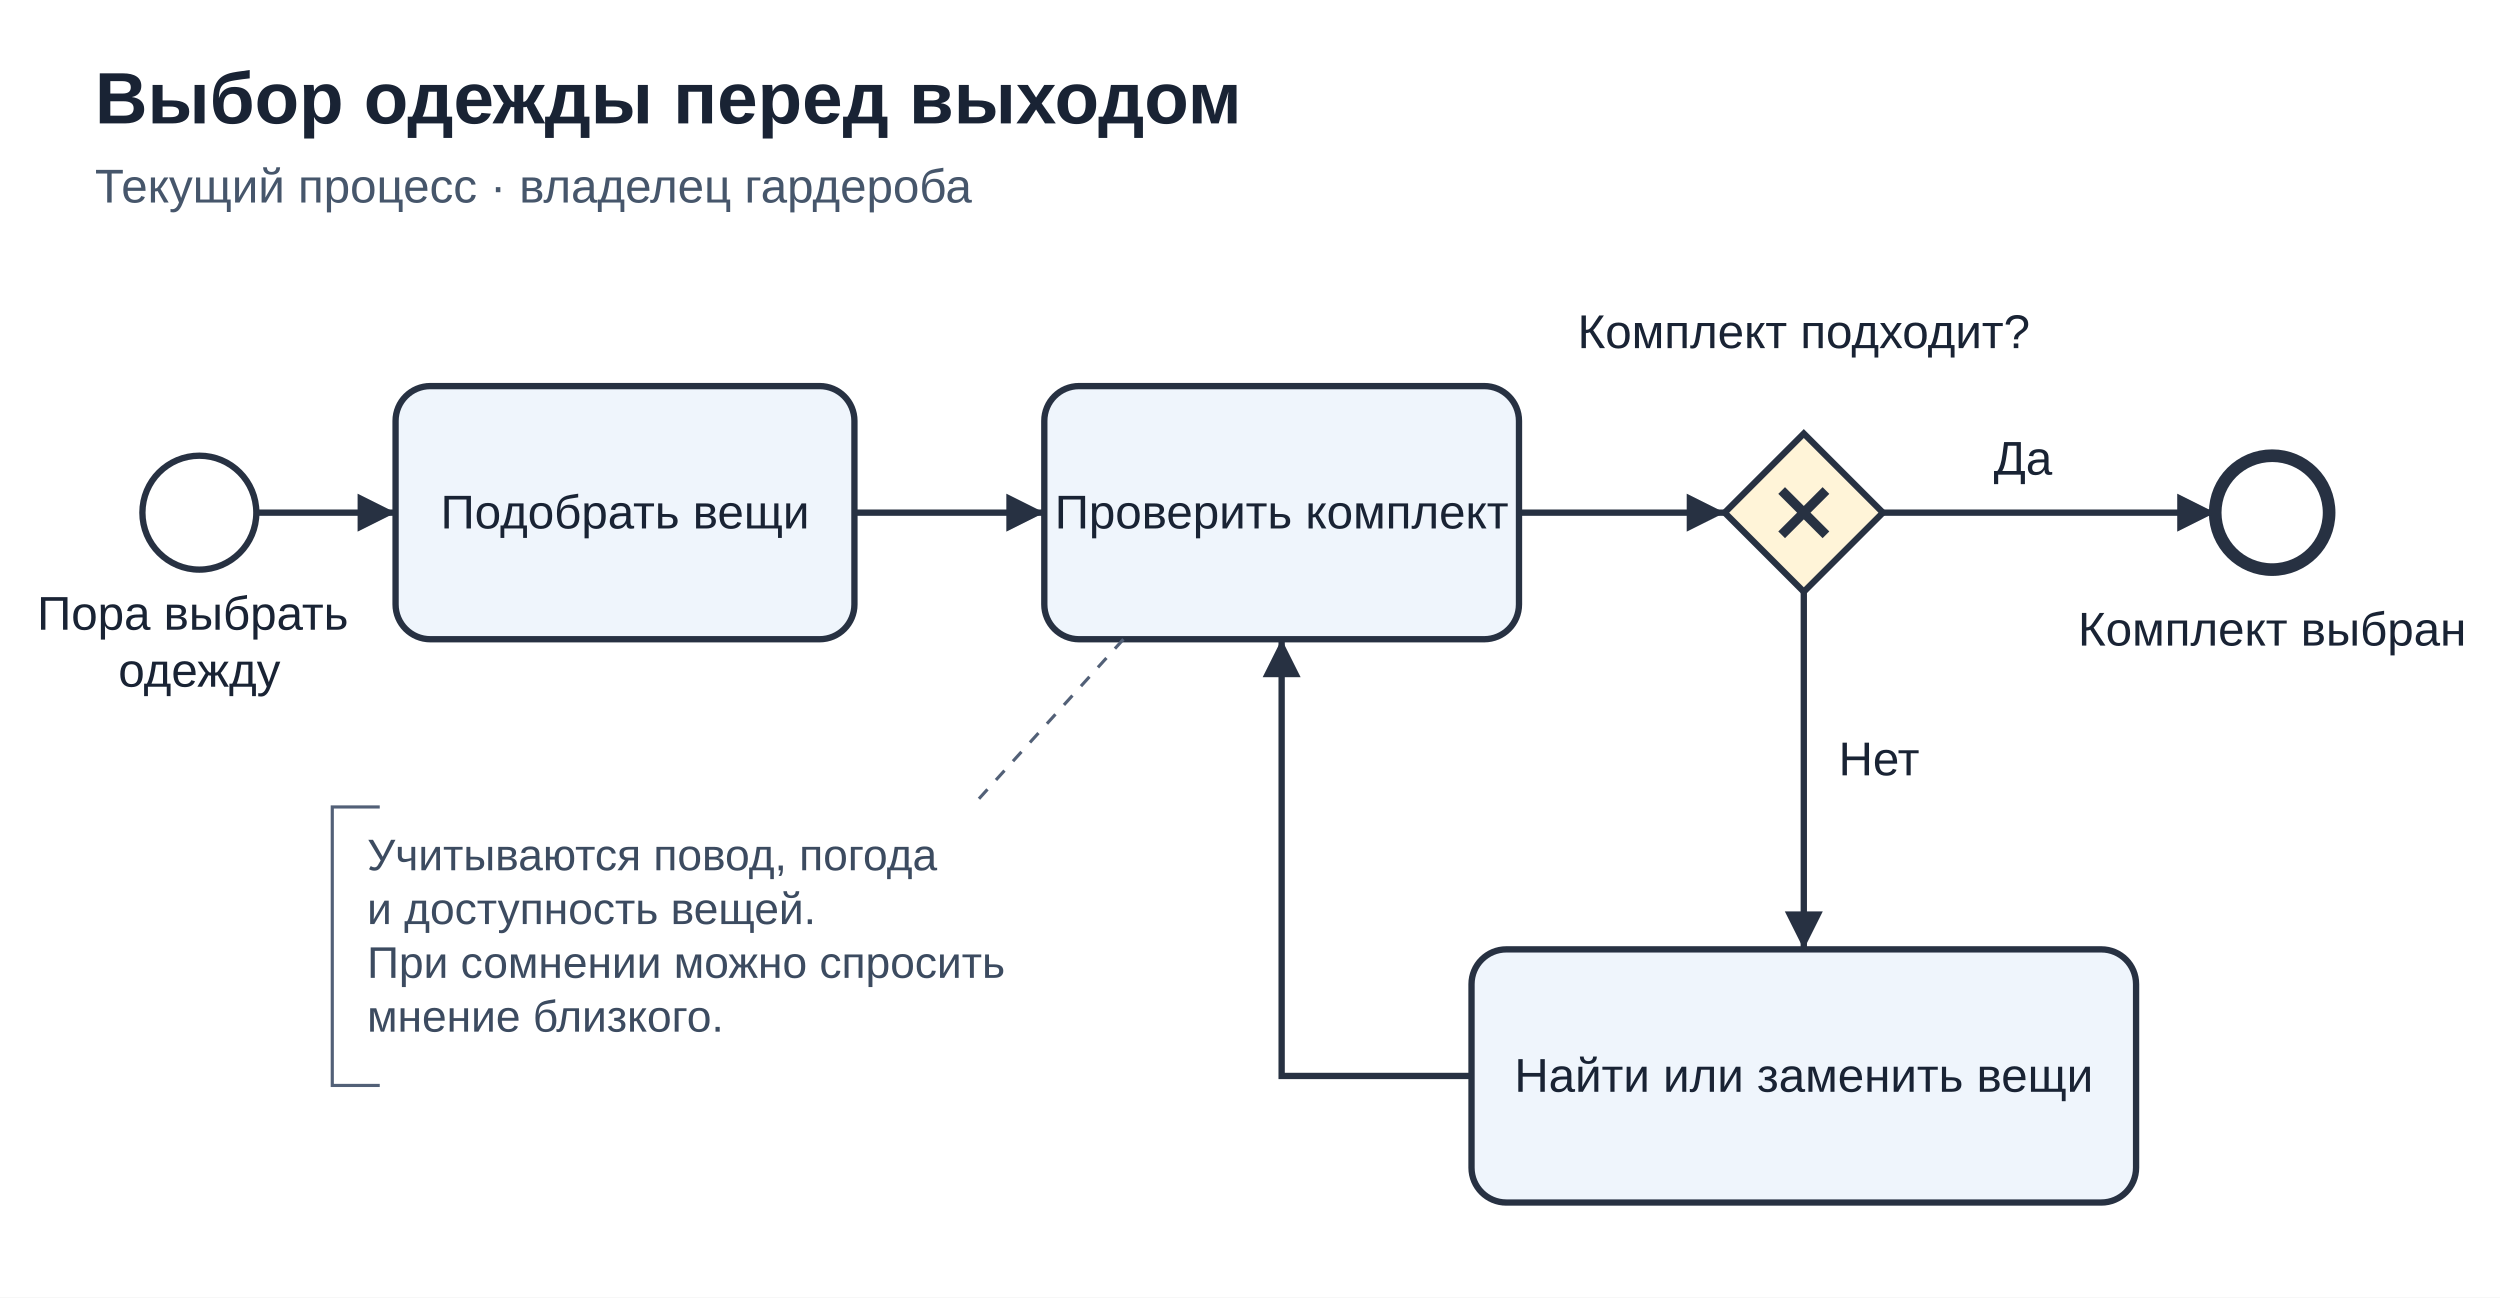
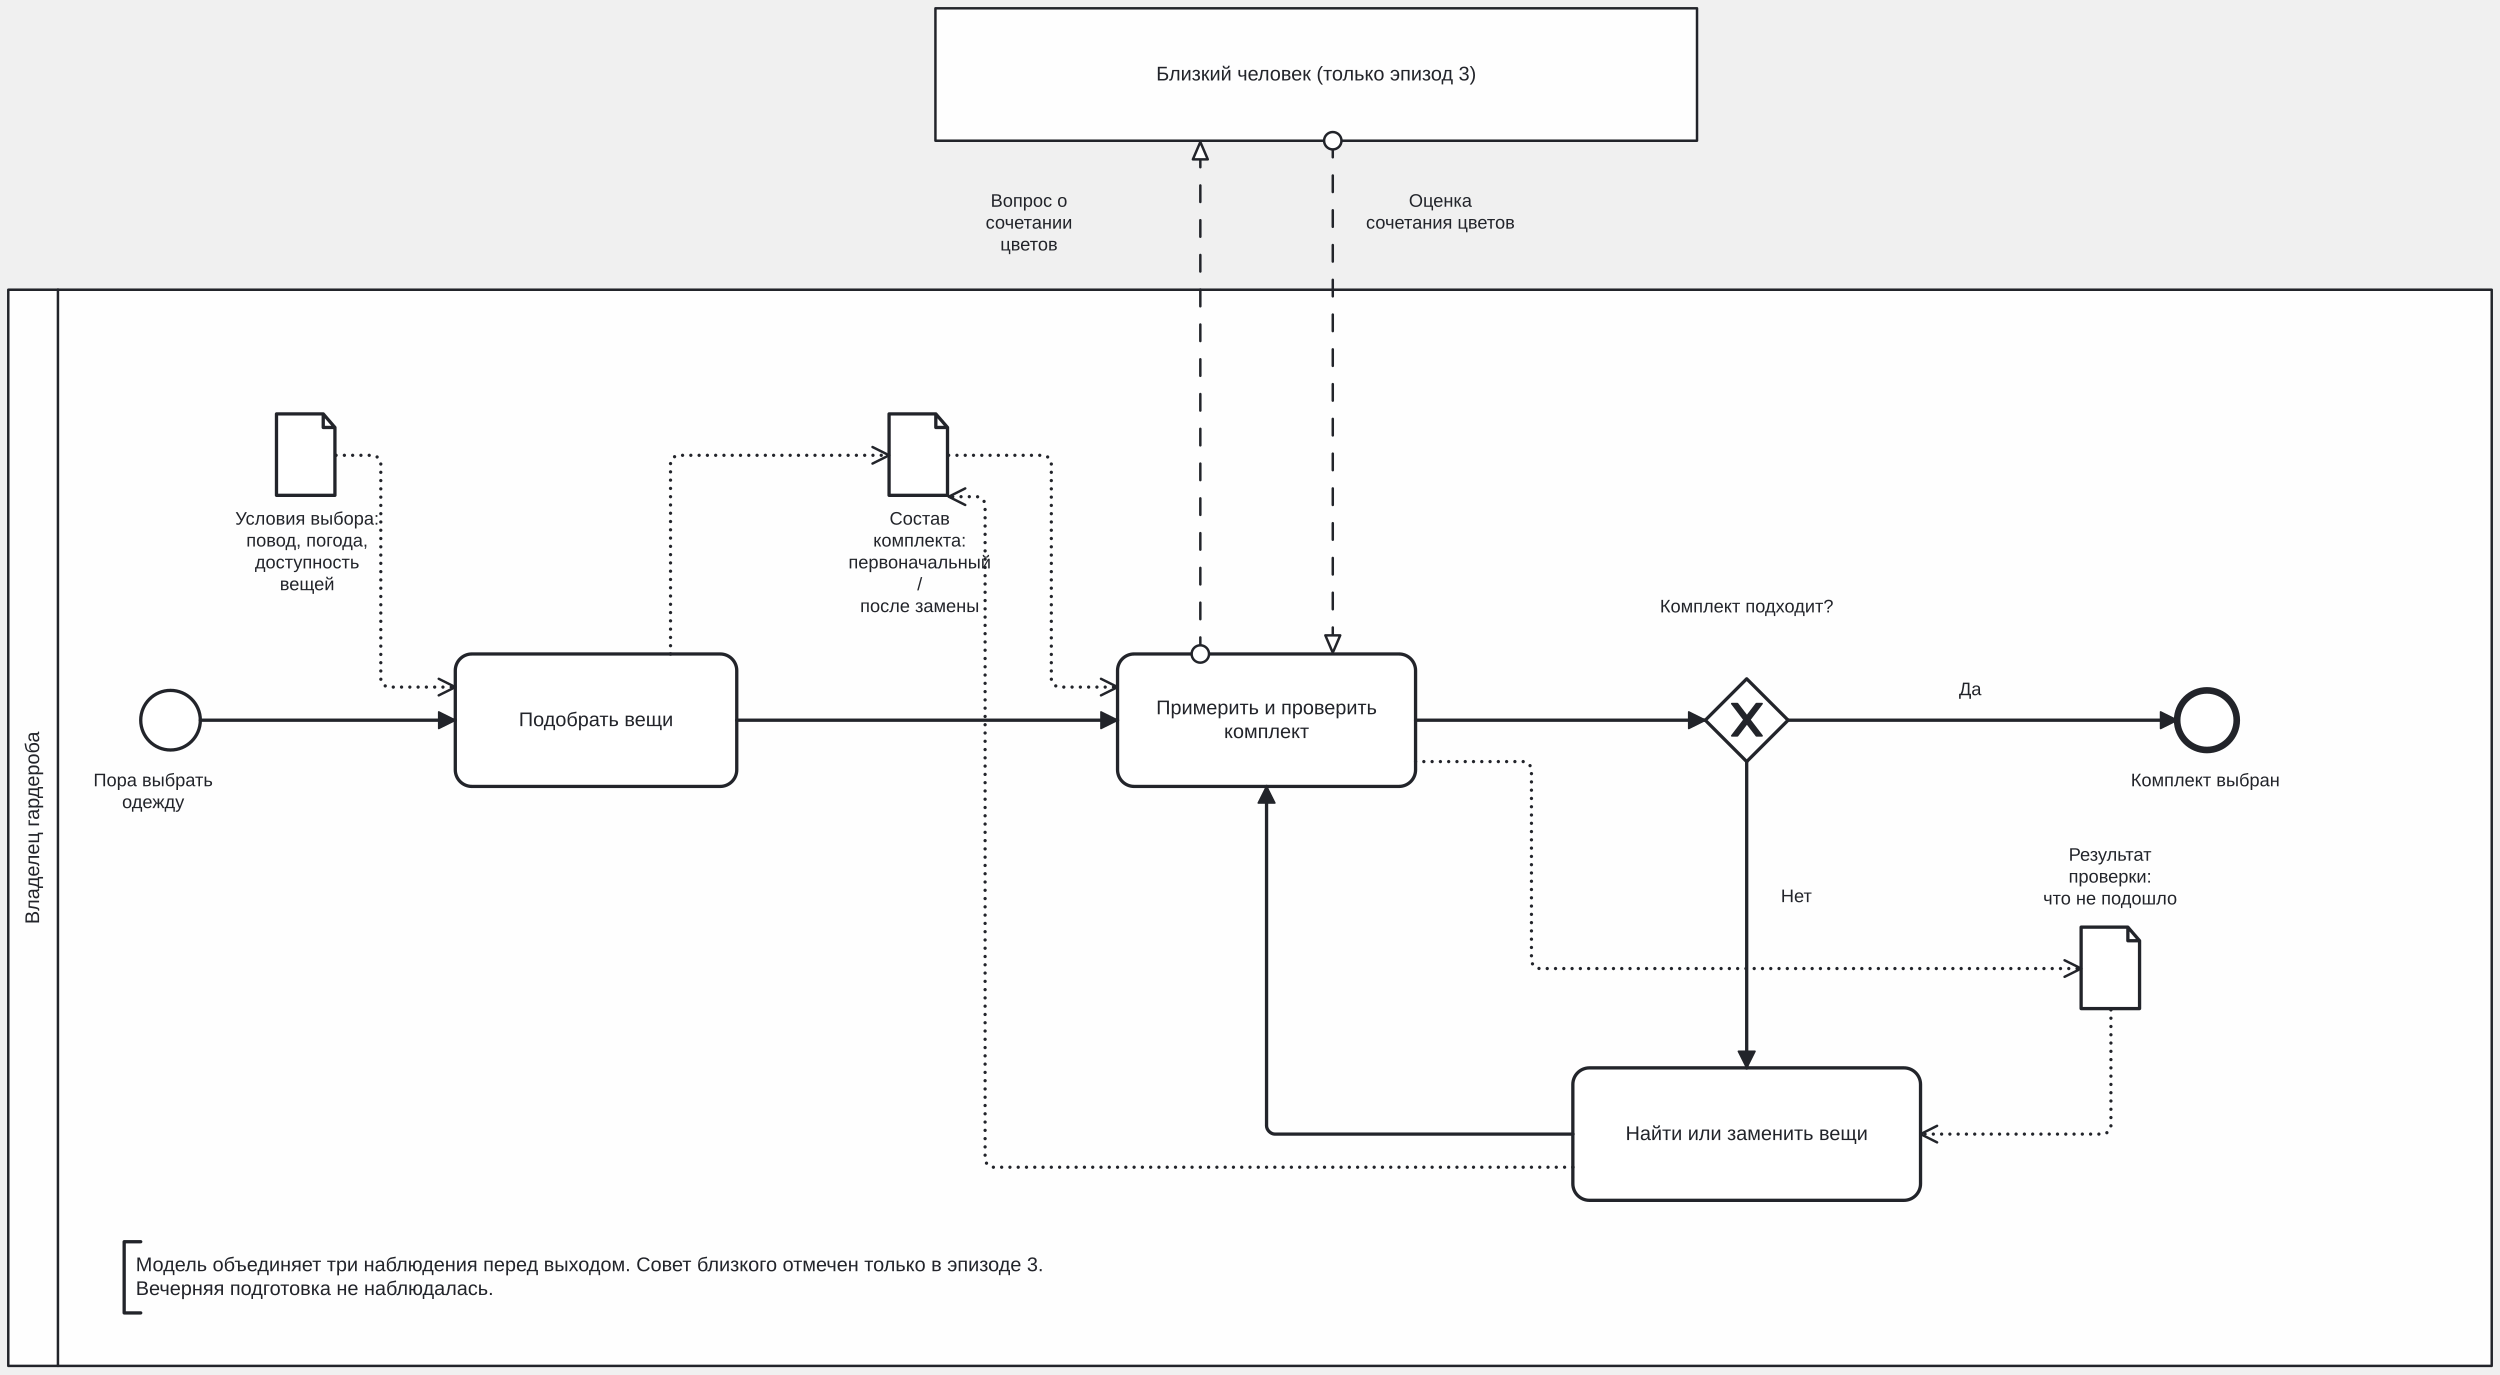
- <svg xmlns="http://www.w3.org/2000/svg" viewBox="0 0 790 410" width="790" height="410" role="img" aria-label="BPMN. Выбор одежды перед выходом">
-   <defs>
-     <marker id="arrow" viewBox="0 0 10 10" refX="10" refY="5" markerWidth="6" markerHeight="6" orient="auto">
-       <path d="M 0 0 L 10 5 L 0 10 z" fill="#273142" />
-     </marker>
-   </defs>
-   <rect width="790" height="410" fill="#fff" />
-   <g font-family="Arial, sans-serif" fill="#192334" font-size="15">
-     <text x="30" y="39" font-size="23" font-weight="700">Выбор одежды перед выходом</text>
-     <text x="30" y="64" fill="#46566b">Текущий процесс · владелец гардероба</text>
-     <polyline points="81,162 125,162" fill="none" stroke="#273142" stroke-width="2" marker-end="url(#arrow)" />
-     <polyline points="270,162 330,162" fill="none" stroke="#273142" stroke-width="2" marker-end="url(#arrow)" />
-     <polyline points="480,162 545,162" fill="none" stroke="#273142" stroke-width="2" marker-end="url(#arrow)" />
-     <polyline points="595,162 700,162" fill="none" stroke="#273142" stroke-width="2" marker-end="url(#arrow)" />
-     <text x="630" y="150">Да</text>
-     <polyline points="570,187 570,300" fill="none" stroke="#273142" stroke-width="2" marker-end="url(#arrow)" />
-     <text x="581" y="245">Нет</text>
-     <polyline points="465,340 405,340 405,202" fill="none" stroke="#273142" stroke-width="2" marker-end="url(#arrow)" />
-     <circle cx="63" cy="162" r="18" fill="white" stroke="#273142" stroke-width="2" />
-     <text x="63" y="199" text-anchor="middle">
-       <tspan x="63">Пора выбрать</tspan>
-       <tspan x="63" dy="18">одежду</tspan>
-     </text>
-     <rect x="125" y="122" width="145" height="80" rx="11" fill="#eff5fc" stroke="#273142" stroke-width="2" />
-     <text x="197.5" y="167" text-anchor="middle">Подобрать вещи</text>
-     <rect x="330" y="122" width="150" height="80" rx="11" fill="#eff5fc" stroke="#273142" stroke-width="2" />
-     <text x="405" y="167" text-anchor="middle">Проверить комплект</text>
-     <path d="M 570 137 L 595 162 L 570 187 L 545 162 Z" fill="#fff4d8" stroke="#273142" stroke-width="2" />
-     <path d="m 563 155 l 14 14 m -14 0 l 14 -14" stroke="#273142" stroke-width="3" />
-     <text x="570" y="110" text-anchor="middle">Комплект подходит?</text>
-     <circle cx="718" cy="162" r="18" fill="white" stroke="#273142" stroke-width="4" />
-     <text x="718" y="204" text-anchor="middle">Комплект выбран</text>
-     <rect x="465" y="300" width="210" height="80" rx="11" fill="#eff5fc" stroke="#273142" stroke-width="2" />
-     <text x="570" y="345" text-anchor="middle">Найти или заменить вещи</text>
-     <path d="M 355 202 L 307 255" fill="none" stroke="#526077" stroke-dasharray="4 4" />
-     <path d="M 120 255 H 105 V 343 H 120" fill="none" stroke="#526077" />
-     <text x="116" y="275" fill="#3c4b60" font-size="14">
-       <tspan x="116">Учитываются повод, погода</tspan>
-       <tspan x="116" dy="17">и доступность вещей.</tspan>
-       <tspan x="116" dy="17">При сомнении можно спросить</tspan>
-       <tspan x="116" dy="17">мнение близкого.</tspan>
-     </text>
+ <svg xmlns="http://www.w3.org/2000/svg" width="1510" height="830" viewBox="55 25 1510 830" version="1.1">
+   <g class="djs-group">
+     <g class="djs-element djs-shape" data-element-id="Participant_153hctt" transform="matrix(1 0 0 1 60 200)" style="display: block;">
+       <g class="djs-visual">
+         <rect x="0" y="0" width="1500" height="650" rx="0" ry="0" style="stroke-linecap: round; stroke-linejoin: round; stroke: rgb(34, 36, 42); stroke-width: 1.5px; fill: white; fill-opacity: 0.95;" />
+         <path style="fill: none; stroke-linecap: round; stroke-linejoin: round; stroke: rgb(34, 36, 42); stroke-width: 1.5px;" d="M30,0L30,650" />
+         <text lineHeight="1.2" class="djs-label" transform="matrix(-1.83697e-16 -1 1 -1.83697e-16 0 650)" style="font-family: Arial, sans-serif; font-size: 12px; font-weight: normal; fill: rgb(34, 36, 42);">
+           <tspan x="266.84" y="18.6">Владелец гардероба</tspan>
+         </text>
+       </g>
+       <rect class="djs-hit djs-hit-no-move" x="0" y="0" width="1500" height="650" style="fill: none; stroke-opacity: 0; stroke: white; stroke-width: 15px;" />
+       <rect class="djs-hit djs-hit-click-stroke" x="0" y="0" width="1500" height="650" style="fill: none; stroke-opacity: 0; stroke: white; stroke-width: 15px;" />
+       <rect class="djs-hit djs-hit-all" x="0" y="0" width="30" height="650" style="fill: none; stroke-opacity: 0; stroke: white; stroke-width: 15px;" />
+     </g>
+     <g class="djs-children">
+       <g class="djs-group">
+         <g class="djs-element djs-shape" data-element-id="start" transform="matrix(1 0 0 1 140 442)" style="display: block;">
+           <g class="djs-visual">
+             <circle cx="18" cy="18" r="18" style="stroke-linecap: round; stroke-linejoin: round; stroke: rgb(34, 36, 42); stroke-width: 2px; fill: white; fill-opacity: 0.95;" />
+           </g>
+           <rect class="djs-hit djs-hit-all" x="0" y="0" width="36" height="36" style="fill: none; stroke-opacity: 0; stroke: white; stroke-width: 15px;" />
+         </g>
+       </g>
+       <g class="djs-group">
+         <g class="djs-element djs-shape" data-element-id="start_label" transform="matrix(1 0 0 1 95 490)" style="display: block;">
+           <g class="djs-visual">
+             <text lineHeight="1.2" class="djs-label" style="font-family: Arial, sans-serif; font-size: 11px; font-weight: normal; fill: rgb(34, 36, 42);">
+               <tspan x="16.436" y="9.9">Пора выбрать </tspan>
+               <tspan x="33.717" y="23.1">одежду</tspan>
+             </text>
+           </g>
+           <rect class="djs-hit djs-hit-all" x="0" y="0" width="105" height="27" style="fill: none; stroke-opacity: 0; stroke: white; stroke-width: 15px;" />
+         </g>
+       </g>
+       <g class="djs-group">
+         <g class="djs-element djs-shape" data-element-id="prepare" transform="matrix(1 0 0 1 330 420)" style="display: block;">
+           <g class="djs-visual">
+             <rect x="0" y="0" width="170" height="80" rx="10" ry="10" style="stroke-linecap: round; stroke-linejoin: round; stroke: rgb(34, 36, 42); stroke-width: 2px; fill: white; fill-opacity: 0.95;" />
+             <text lineHeight="1.2" class="djs-label" style="font-family: Arial, sans-serif; font-size: 12px; font-weight: normal; fill: rgb(34, 36, 42);">
+               <tspan x="38.38" y="43.6">Подобрать вещи</tspan>
+             </text>
+           </g>
+           <rect class="djs-hit djs-hit-all" x="0" y="0" width="170" height="80" style="fill: none; stroke-opacity: 0; stroke: white; stroke-width: 15px;" />
+         </g>
+       </g>
+       <g class="djs-group">
+         <g class="djs-element djs-shape" data-element-id="check" transform="matrix(1 0 0 1 730 420)" style="display: block;">
+           <g class="djs-visual">
+             <rect x="0" y="0" width="180" height="80" rx="10" ry="10" style="stroke-linecap: round; stroke-linejoin: round; stroke: rgb(34, 36, 42); stroke-width: 2px; fill: white; fill-opacity: 0.95;" />
+             <text lineHeight="1.2" class="djs-label" style="font-family: Arial, sans-serif; font-size: 12px; font-weight: normal; fill: rgb(34, 36, 42);">
+               <tspan x="23.347" y="36.4">Примерить и проверить </tspan>
+               <tspan x="64.318" y="50.8">комплект</tspan>
+             </text>
+           </g>
+           <rect class="djs-hit djs-hit-all" x="0" y="0" width="180" height="80" style="fill: none; stroke-opacity: 0; stroke: white; stroke-width: 15px;" />
+         </g>
+       </g>
+       <g class="djs-group">
+         <g class="djs-element djs-shape" data-element-id="decision" transform="matrix(1 0 0 1 1085 435)" style="display: block;">
+           <g class="djs-visual">
+             <polygon points="25,0 50,25 25,50 0,25" style="stroke-linecap: round; stroke-linejoin: round; stroke: rgb(34, 36, 42); stroke-width: 2px; fill: white; fill-opacity: 0.95;" />
+             <path d="m 16,15 7.429,9.714 -7.429,9.714 3.429,0 5.714,-7.464 5.714,7.464 3.429,0 -7.429,-9.714 7.429,-9.714 -3.429,0 -5.714,7.464 -5.714,-7.464 -3.429,0 z" style="fill: rgb(34, 36, 42); stroke-linecap: round; stroke-linejoin: round; stroke: rgb(34, 36, 42); stroke-width: 1px;" />
+           </g>
+           <rect class="djs-hit djs-hit-all" x="0" y="0" width="50" height="50" style="fill: none; stroke-opacity: 0; stroke: white; stroke-width: 15px;" />
+         </g>
+       </g>
+       <g class="djs-group">
+         <g class="djs-element djs-shape" data-element-id="decision_label" transform="matrix(1 0 0 1 1040 385)" style="display: block;">
+           <g class="djs-visual">
+             <text lineHeight="1.2" class="djs-label" style="font-family: Arial, sans-serif; font-size: 11px; font-weight: normal; fill: rgb(34, 36, 42);">
+               <tspan x="17.583" y="9.9">Комплект подходит?</tspan>
+             </text>
+           </g>
+           <rect class="djs-hit djs-hit-all" x="0" y="0" width="140" height="14" style="fill: none; stroke-opacity: 0; stroke: white; stroke-width: 15px;" />
+         </g>
+       </g>
+       <g class="djs-group">
+         <g class="djs-element djs-shape" data-element-id="end" transform="matrix(1 0 0 1 1370 442)" style="display: block;">
+           <g class="djs-visual">
+             <circle cx="18" cy="18" r="18" style="stroke-linecap: round; stroke-linejoin: round; stroke: rgb(34, 36, 42); stroke-width: 4px; fill: white; fill-opacity: 0.95;" />
+           </g>
+           <rect class="djs-hit djs-hit-all" x="0" y="0" width="36" height="36" style="fill: none; stroke-opacity: 0; stroke: white; stroke-width: 15px;" />
+         </g>
+       </g>
+       <g class="djs-group">
+         <g class="djs-element djs-shape" data-element-id="end_label" transform="matrix(1 0 0 1 1330 490)" style="display: block;">
+           <g class="djs-visual">
+             <text lineHeight="1.2" class="djs-label" style="font-family: Arial, sans-serif; font-size: 11px; font-weight: normal; fill: rgb(34, 36, 42);">
+               <tspan x="12.014" y="9.9">Комплект выбран</tspan>
+             </text>
+           </g>
+           <rect class="djs-hit djs-hit-all" x="0" y="0" width="114" height="14" style="fill: none; stroke-opacity: 0; stroke: white; stroke-width: 15px;" />
+         </g>
+       </g>
+       <g class="djs-group">
+         <g class="djs-element djs-shape" data-element-id="replace" transform="matrix(1 0 0 1 1005 670)" style="display: block;">
+           <g class="djs-visual">
+             <rect x="0" y="0" width="210" height="80" rx="10" ry="10" style="stroke-linecap: round; stroke-linejoin: round; stroke: rgb(34, 36, 42); stroke-width: 2px; fill: white; fill-opacity: 0.95;" />
+             <text lineHeight="1.2" class="djs-label" style="font-family: Arial, sans-serif; font-size: 12px; font-weight: normal; fill: rgb(34, 36, 42);">
+               <tspan x="31.84" y="43.6">Найти или заменить вещи</tspan>
+             </text>
+           </g>
+           <rect class="djs-hit djs-hit-all" x="0" y="0" width="210" height="80" style="fill: none; stroke-opacity: 0; stroke: white; stroke-width: 15px;" />
+         </g>
+       </g>
+       <g class="djs-group">
+         <g class="djs-element djs-shape" data-element-id="Data_Conditions" transform="matrix(1 0 0 1 222 275)" style="display: block;">
+           <g class="djs-visual">
+             <path d="m 0,0 28.235,0 7.059,8.197 0,40.984 -35.294,0 0,-49.18 28.235,0 0,8.197 7.059,0" style="fill: white; stroke-linecap: round; stroke-linejoin: round; stroke: rgb(34, 36, 42); stroke-width: 2px; fill-opacity: 0.95;" />
+           </g>
+           <rect class="djs-hit djs-hit-all" x="0" y="0" width="36" height="50" style="fill: none; stroke-opacity: 0; stroke: white; stroke-width: 15px;" />
+         </g>
+       </g>
+       <g class="djs-group">
+         <g class="djs-element djs-shape" data-element-id="Data_Conditions_label" transform="matrix(1 0 0 1 197 332)" style="display: block;">
+           <g class="djs-visual">
+             <text lineHeight="1.2" class="djs-label" style="font-family: Arial, sans-serif; font-size: 11px; font-weight: normal; fill: rgb(34, 36, 42);">
+               <tspan x="0.064" y="9.9">Условия выбора:</tspan>
+               <tspan x="6.743" y="23.1">повод, погода,</tspan>
+               <tspan x="11.942" y="36.3">доступность </tspan>
+               <tspan x="26.987" y="49.5">вещей</tspan>
+             </text>
+           </g>
+           <rect class="djs-hit djs-hit-all" x="0" y="0" width="87" height="53" style="fill: none; stroke-opacity: 0; stroke: white; stroke-width: 15px;" />
+         </g>
+       </g>
+       <g class="djs-group">
+         <g class="djs-element djs-shape" data-element-id="Data_Outfit" transform="matrix(1 0 0 1 592 275)" style="display: block;">
+           <g class="djs-visual">
+             <path d="m 0,0 28.235,0 7.059,8.197 0,40.984 -35.294,0 0,-49.18 28.235,0 0,8.197 7.059,0" style="fill: white; stroke-linecap: round; stroke-linejoin: round; stroke: rgb(34, 36, 42); stroke-width: 2px; fill-opacity: 0.95;" />
+           </g>
+           <rect class="djs-hit djs-hit-all" x="0" y="0" width="36" height="50" style="fill: none; stroke-opacity: 0; stroke: white; stroke-width: 15px;" />
+         </g>
+       </g>
+       <g class="djs-group">
+         <g class="djs-element djs-shape" data-element-id="Data_Outfit_label" transform="matrix(1 0 0 1 567 332)" style="display: block;">
+           <g class="djs-visual">
+             <text lineHeight="1.2" class="djs-label" style="font-family: Arial, sans-serif; font-size: 11px; font-weight: normal; fill: rgb(34, 36, 42);">
+               <tspan x="25.281" y="9.9">Состав </tspan>
+               <tspan x="15.433" y="23.1">комплекта:</tspan>
+               <tspan x="0.448" y="36.3">первоначальный </tspan>
+               <tspan x="41.972" y="49.5">/</tspan>
+               <tspan x="7.506" y="62.7">после замены</tspan>
+             </text>
+           </g>
+           <rect class="djs-hit djs-hit-all" x="0" y="0" width="87" height="66" style="fill: none; stroke-opacity: 0; stroke: white; stroke-width: 15px;" />
+         </g>
+       </g>
+       <g class="djs-group">
+         <g class="djs-element djs-shape" data-element-id="Data_CheckResult" transform="matrix(1 0 0 1 1312 585)" style="display: block;">
+           <g class="djs-visual">
+             <path d="m 0,0 28.235,0 7.059,8.197 0,40.984 -35.294,0 0,-49.18 28.235,0 0,8.197 7.059,0" style="fill: white; stroke-linecap: round; stroke-linejoin: round; stroke: rgb(34, 36, 42); stroke-width: 2px; fill-opacity: 0.95;" />
+           </g>
+           <rect class="djs-hit djs-hit-all" x="0" y="0" width="36" height="50" style="fill: none; stroke-opacity: 0; stroke: white; stroke-width: 15px;" />
+         </g>
+       </g>
+       <g class="djs-group">
+         <g class="djs-element djs-shape" data-element-id="Data_CheckResult_label" transform="matrix(1 0 0 1 1289 535)" style="display: block;">
+           <g class="djs-visual">
+             <text lineHeight="1.2" class="djs-label" style="font-family: Arial, sans-serif; font-size: 11px; font-weight: normal; fill: rgb(34, 36, 42);">
+               <tspan x="15.487" y="9.9">Результат </tspan>
+               <tspan x="15.42" y="23.1">проверки:</tspan>
+               <tspan x="0.04" y="36.3">что не подошло</tspan>
+             </text>
+           </g>
+           <rect class="djs-hit djs-hit-all" x="0" y="0" width="81" height="40" style="fill: none; stroke-opacity: 0; stroke: white; stroke-width: 15px;" />
+         </g>
+       </g>
+       <g class="djs-group">
+         <g class="djs-element djs-connection" data-element-id="f1" style="display: block;">
+           <g class="djs-visual">
+             <defs>
+               <marker id="marker-e4c96fiby0i322qi6r5mta4l6" viewBox="0 0 20 20" refX="11" refY="10" markerWidth="10" markerHeight="10" orient="auto">
+                 <path d="M 1 5 L 11 10 L 1 15 Z" style="stroke-linecap: round; stroke-linejoin: round; stroke: rgb(34, 36, 42); stroke-width: 1px; fill: rgb(34, 36, 42);" />
+               </marker>
+             </defs>
+             <path data-corner-radius="5" style="fill: none; stroke-linecap: round; stroke-linejoin: round; stroke: rgb(34, 36, 42); stroke-width: 2px; marker-end: url('#marker-e4c96fiby0i322qi6r5mta4l6');" d="M176,460L330,460" />
+           </g>
+           <path d="M176,460L330,460" class="djs-hit djs-hit-stroke" style="fill: none; stroke-opacity: 0; stroke: white; stroke-width: 15px;" />
+         </g>
+       </g>
+       <g class="djs-group">
+         <g class="djs-element djs-connection" data-element-id="f2" style="display: block;">
+           <g class="djs-visual">
+             <defs>
+               <marker id="marker-2xrshlqnrnkhlsjth73ekbtk7" viewBox="0 0 20 20" refX="11" refY="10" markerWidth="10" markerHeight="10" orient="auto">
+                 <path d="M 1 5 L 11 10 L 1 15 Z" style="stroke-linecap: round; stroke-linejoin: round; stroke: rgb(34, 36, 42); stroke-width: 1px; fill: rgb(34, 36, 42);" />
+               </marker>
+             </defs>
+             <path data-corner-radius="5" style="fill: none; stroke-linecap: round; stroke-linejoin: round; stroke: rgb(34, 36, 42); stroke-width: 2px; marker-end: url('#marker-2xrshlqnrnkhlsjth73ekbtk7');" d="M500,460L730,460" />
+           </g>
+           <path d="M500,460L730,460" class="djs-hit djs-hit-stroke" style="fill: none; stroke-opacity: 0; stroke: white; stroke-width: 15px;" />
+         </g>
+       </g>
+       <g class="djs-group">
+         <g class="djs-element djs-connection" data-element-id="f6" style="display: block;">
+           <g class="djs-visual">
+             <defs>
+               <marker id="marker-b4nwz45rfuh0n1zf1ixfhbut1" viewBox="0 0 20 20" refX="11" refY="10" markerWidth="10" markerHeight="10" orient="auto">
+                 <path d="M 1 5 L 11 10 L 1 15 Z" style="stroke-linecap: round; stroke-linejoin: round; stroke: rgb(34, 36, 42); stroke-width: 1px; fill: rgb(34, 36, 42);" />
+               </marker>
+             </defs>
+             <path data-corner-radius="5" style="fill: none; stroke-linecap: round; stroke-linejoin: round; stroke: rgb(34, 36, 42); stroke-width: 2px; marker-end: url('#marker-b4nwz45rfuh0n1zf1ixfhbut1');" d="M1005,710L825,710C822.5,710,820,707.5,820,705L820,500" />
+           </g>
+           <path d="M1005,710L820,710L820,500" class="djs-hit djs-hit-stroke" style="fill: none; stroke-opacity: 0; stroke: white; stroke-width: 15px;" />
+         </g>
+       </g>
+       <g class="djs-group">
+         <g class="djs-element djs-connection" data-element-id="f3" style="display: block;">
+           <g class="djs-visual">
+             <defs>
+               <marker id="marker-02mxi8aij1djh6ql0h8cn0m77" viewBox="0 0 20 20" refX="11" refY="10" markerWidth="10" markerHeight="10" orient="auto">
+                 <path d="M 1 5 L 11 10 L 1 15 Z" style="stroke-linecap: round; stroke-linejoin: round; stroke: rgb(34, 36, 42); stroke-width: 1px; fill: rgb(34, 36, 42);" />
+               </marker>
+             </defs>
+             <path data-corner-radius="5" style="fill: none; stroke-linecap: round; stroke-linejoin: round; stroke: rgb(34, 36, 42); stroke-width: 2px; marker-end: url('#marker-02mxi8aij1djh6ql0h8cn0m77');" d="M910,460L1085,460" />
+           </g>
+           <path d="M910,460L1085,460" class="djs-hit djs-hit-stroke" style="fill: none; stroke-opacity: 0; stroke: white; stroke-width: 15px;" />
+         </g>
+       </g>
+       <g class="djs-group">
+         <g class="djs-element djs-connection" data-element-id="f4" style="display: block;">
+           <g class="djs-visual">
+             <defs>
+               <marker id="marker-1i9uhbi53s2qxs3h5794s9csz" viewBox="0 0 20 20" refX="11" refY="10" markerWidth="10" markerHeight="10" orient="auto">
+                 <path d="M 1 5 L 11 10 L 1 15 Z" style="stroke-linecap: round; stroke-linejoin: round; stroke: rgb(34, 36, 42); stroke-width: 1px; fill: rgb(34, 36, 42);" />
+               </marker>
+             </defs>
+             <path data-corner-radius="5" style="fill: none; stroke-linecap: round; stroke-linejoin: round; stroke: rgb(34, 36, 42); stroke-width: 2px; marker-end: url('#marker-1i9uhbi53s2qxs3h5794s9csz');" d="M1135,460L1370,460" />
+           </g>
+           <path d="M1135,460L1370,460" class="djs-hit djs-hit-stroke" style="fill: none; stroke-opacity: 0; stroke: white; stroke-width: 15px;" />
+         </g>
+       </g>
+       <g class="djs-group">
+         <g class="djs-element djs-shape" data-element-id="f4_label" transform="matrix(1 0 0 1 1230 435)" style="display: block;">
+           <g class="djs-visual">
+             <text lineHeight="1.2" class="djs-label" style="font-family: Arial, sans-serif; font-size: 11px; font-weight: normal; fill: rgb(34, 36, 42);">
+               <tspan x="8.216" y="9.9">Да</tspan>
+             </text>
+           </g>
+           <rect class="djs-hit djs-hit-all" x="0" y="0" width="30" height="14" style="fill: none; stroke-opacity: 0; stroke: white; stroke-width: 15px;" />
+         </g>
+       </g>
+       <g class="djs-group">
+         <g class="djs-element djs-connection" data-element-id="f5" style="display: block;">
+           <g class="djs-visual">
+             <defs>
+               <marker id="marker-5jdjailyz8r6mi7nucx9kw0f7" viewBox="0 0 20 20" refX="11" refY="10" markerWidth="10" markerHeight="10" orient="auto">
+                 <path d="M 1 5 L 11 10 L 1 15 Z" style="stroke-linecap: round; stroke-linejoin: round; stroke: rgb(34, 36, 42); stroke-width: 1px; fill: rgb(34, 36, 42);" />
+               </marker>
+             </defs>
+             <path data-corner-radius="5" style="fill: none; stroke-linecap: round; stroke-linejoin: round; stroke: rgb(34, 36, 42); stroke-width: 2px; marker-end: url('#marker-5jdjailyz8r6mi7nucx9kw0f7');" d="M1110,485L1110,670" />
+           </g>
+           <path d="M1110,485L1110,670" class="djs-hit djs-hit-stroke" style="fill: none; stroke-opacity: 0; stroke: white; stroke-width: 15px;" />
+         </g>
+       </g>
+       <g class="djs-group">
+         <g class="djs-element djs-shape" data-element-id="f5_label" transform="matrix(1 0 0 1 1125 560)" style="display: block;">
+           <g class="djs-visual">
+             <text lineHeight="1.2" class="djs-label" style="font-family: Arial, sans-serif; font-size: 11px; font-weight: normal; fill: rgb(34, 36, 42);">
+               <tspan x="5.633" y="9.9">Нет</tspan>
+             </text>
+           </g>
+           <rect class="djs-hit djs-hit-all" x="0" y="0" width="30" height="14" style="fill: none; stroke-opacity: 0; stroke: white; stroke-width: 15px;" />
+         </g>
+       </g>
+     </g>
+   </g>
+   <g class="djs-group">
+     <g class="djs-element djs-shape" data-element-id="Participant_1r31vxd" transform="matrix(1 0 0 1 620 30)" style="display: block;">
+       <g class="djs-visual">
+         <rect x="0" y="0" width="460" height="80" rx="0" ry="0" style="stroke-linecap: round; stroke-linejoin: round; stroke: rgb(34, 36, 42); stroke-width: 1.5px; fill: white; fill-opacity: 0.95;" />
+         <text lineHeight="1.2" class="djs-label" style="font-family: Arial, sans-serif; font-size: 12px; font-weight: normal; fill: rgb(34, 36, 42);">
+           <tspan x="133.353" y="43.6">Близкий человек (только эпизод 3)</tspan>
+         </text>
+       </g>
+       <rect class="djs-hit djs-hit-all" x="0" y="0" width="460" height="80" style="fill: none; stroke-opacity: 0; stroke: white; stroke-width: 15px;" />
+     </g>
+   </g>
+   <g class="djs-group">
+     <g class="djs-element djs-shape" data-element-id="TextAnnotation_1y70str" transform="matrix(1 0 0 1 130 775)" style="display: block;">
+       <g class="djs-visual">
+         <rect x="0" y="0" width="610" height="43" rx="0" ry="0" style="stroke-linecap: round; stroke-linejoin: round; stroke: none; stroke-width: 2px; fill: none;" />
+         <path d="m 0, 0 m 10,0 l -10,0 l 0,43 l 10,0" style="fill: none; stroke-linecap: round; stroke-linejoin: round; stroke: rgb(34, 36, 42); stroke-width: 2px;" />
+         <text lineHeight="1.2" class="djs-label" style="font-family: Arial, sans-serif; font-size: 12px; font-weight: normal; fill: rgb(34, 36, 42);">
+           <tspan x="7" y="17.8">Модель объединяет три наблюдения перед выходом. Совет близкого отмечен только в эпизоде 3. </tspan>
+           <tspan x="7" y="32.2">Вечерняя подготовка не наблюдалась.</tspan>
+         </text>
+       </g>
+       <rect class="djs-hit djs-hit-all" x="0" y="0" width="610" height="43" style="fill: none; stroke-opacity: 0; stroke: white; stroke-width: 15px;" />
+     </g>
+   </g>
+   <g class="djs-group">
+     <g class="djs-element djs-connection" data-element-id="DataInputAssociation_0ui8n5m" style="display: block;">
+       <g class="djs-visual">
+         <defs>
+           <marker id="marker-5xbtbos0x9sfnbwhizy5g1yan" viewBox="0 0 20 20" refX="11" refY="10" markerWidth="10" markerHeight="10" orient="auto">
+             <path d="M 1 5 L 11 10 L 1 15" style="fill: none; stroke-linecap: round; stroke-linejoin: round; stroke: rgb(34, 36, 42); stroke-width: 1.5px; stroke-dasharray: 10000, 1;" />
+           </marker>
+         </defs>
+         <path data-corner-radius="5" style="fill: none; stroke-linecap: round; stroke-linejoin: round; stroke: rgb(34, 36, 42); stroke-width: 2px; marker-end: url('#marker-5xbtbos0x9sfnbwhizy5g1yan'); stroke-dasharray: 0, 5;" d="M258,300L280,300C282.5,300,285,302.5,285,305L285,435C285,437.5,287.5,440,290,440L330,440" />
+       </g>
+       <path d="M258,300L285,300L285,440L330,440" class="djs-hit djs-hit-stroke" style="fill: none; stroke-opacity: 0; stroke: white; stroke-width: 15px;" />
+     </g>
+   </g>
+   <g class="djs-group">
+     <g class="djs-element djs-connection" data-element-id="DataOutputAssociation_0in4iel" style="display: block;">
+       <g class="djs-visual">
+         <defs>
+           <marker id="marker-7h6sx1nz6j5xnvwg6toedt6sq" viewBox="0 0 20 20" refX="11" refY="10" markerWidth="10" markerHeight="10" orient="auto">
+             <path d="M 1 5 L 11 10 L 1 15" style="fill: none; stroke-linecap: round; stroke-linejoin: round; stroke: rgb(34, 36, 42); stroke-width: 1.5px; stroke-dasharray: 10000, 1;" />
+           </marker>
+         </defs>
+         <path data-corner-radius="5" style="fill: none; stroke-linecap: round; stroke-linejoin: round; stroke: rgb(34, 36, 42); stroke-width: 2px; marker-end: url('#marker-7h6sx1nz6j5xnvwg6toedt6sq'); stroke-dasharray: 0, 5;" d="M460,420L460,305C460,302.5,462.5,300,465,300L592,300" />
+       </g>
+       <path d="M460,420L460,300L592,300" class="djs-hit djs-hit-stroke" style="fill: none; stroke-opacity: 0; stroke: white; stroke-width: 15px;" />
+     </g>
+   </g>
+   <g class="djs-group">
+     <g class="djs-element djs-connection" data-element-id="DataInputAssociation_0ue602q" style="display: block;">
+       <g class="djs-visual">
+         <defs>
+           <marker id="marker-32gjgzh1zxfky7vit94k36zot" viewBox="0 0 20 20" refX="11" refY="10" markerWidth="10" markerHeight="10" orient="auto">
+             <path d="M 1 5 L 11 10 L 1 15" style="fill: none; stroke-linecap: round; stroke-linejoin: round; stroke: rgb(34, 36, 42); stroke-width: 1.5px; stroke-dasharray: 10000, 1;" />
+           </marker>
+         </defs>
+         <path data-corner-radius="5" style="fill: none; stroke-linecap: round; stroke-linejoin: round; stroke: rgb(34, 36, 42); stroke-width: 2px; marker-end: url('#marker-32gjgzh1zxfky7vit94k36zot'); stroke-dasharray: 0, 5;" d="M628,300L685,300C687.5,300,690,302.5,690,305L690,435C690,437.5,692.5,440,695,440L730,440" />
+       </g>
+       <path d="M628,300L690,300L690,440L730,440" class="djs-hit djs-hit-stroke" style="fill: none; stroke-opacity: 0; stroke: white; stroke-width: 15px;" />
+     </g>
+   </g>
+   <g class="djs-group">
+     <g class="djs-element djs-connection" data-element-id="DataOutputAssociation_0bly0n8" style="display: block;">
+       <g class="djs-visual">
+         <defs>
+           <marker id="marker-5lmdelttkzegz58us3d8m52yw" viewBox="0 0 20 20" refX="11" refY="10" markerWidth="10" markerHeight="10" orient="auto">
+             <path d="M 1 5 L 11 10 L 1 15" style="fill: none; stroke-linecap: round; stroke-linejoin: round; stroke: rgb(34, 36, 42); stroke-width: 1.5px; stroke-dasharray: 10000, 1;" />
+           </marker>
+         </defs>
+         <path data-corner-radius="5" style="fill: none; stroke-linecap: round; stroke-linejoin: round; stroke: rgb(34, 36, 42); stroke-width: 2px; marker-end: url('#marker-5lmdelttkzegz58us3d8m52yw'); stroke-dasharray: 0, 5;" d="M910,485L975,485C977.5,485,980,487.5,980,490L980,605C980,607.5,982.5,610,985,610L1312,610" />
+       </g>
+       <path d="M910,485L980,485L980,610L1312,610" class="djs-hit djs-hit-stroke" style="fill: none; stroke-opacity: 0; stroke: white; stroke-width: 15px;" />
+     </g>
+   </g>
+   <g class="djs-group">
+     <g class="djs-element djs-connection" data-element-id="DataInputAssociation_1gcrz9e" style="display: block;">
+       <g class="djs-visual">
+         <defs>
+           <marker id="marker-7yqim4gewrgzxqtho3m6sr2ov" viewBox="0 0 20 20" refX="11" refY="10" markerWidth="10" markerHeight="10" orient="auto">
+             <path d="M 1 5 L 11 10 L 1 15" style="fill: none; stroke-linecap: round; stroke-linejoin: round; stroke: rgb(34, 36, 42); stroke-width: 1.5px; stroke-dasharray: 10000, 1;" />
+           </marker>
+         </defs>
+         <path data-corner-radius="5" style="fill: none; stroke-linecap: round; stroke-linejoin: round; stroke: rgb(34, 36, 42); stroke-width: 2px; marker-end: url('#marker-7yqim4gewrgzxqtho3m6sr2ov'); stroke-dasharray: 0, 5;" d="M1330,635L1330,705C1330,707.5,1327.5,710,1325,710L1215,710" />
+       </g>
+       <path d="M1330,635L1330,710L1215,710" class="djs-hit djs-hit-stroke" style="fill: none; stroke-opacity: 0; stroke: white; stroke-width: 15px;" />
+     </g>
+   </g>
+   <g class="djs-group">
+     <g class="djs-element djs-connection" data-element-id="DataOutputAssociation_09ab5ng" style="display: block;">
+       <g class="djs-visual">
+         <defs>
+           <marker id="marker-0b157tl09awy3x7iz8mmkxxjp" viewBox="0 0 20 20" refX="11" refY="10" markerWidth="10" markerHeight="10" orient="auto">
+             <path d="M 1 5 L 11 10 L 1 15" style="fill: none; stroke-linecap: round; stroke-linejoin: round; stroke: rgb(34, 36, 42); stroke-width: 1.5px; stroke-dasharray: 10000, 1;" />
+           </marker>
+         </defs>
+         <path data-corner-radius="5" style="fill: none; stroke-linecap: round; stroke-linejoin: round; stroke: rgb(34, 36, 42); stroke-width: 2px; marker-end: url('#marker-0b157tl09awy3x7iz8mmkxxjp'); stroke-dasharray: 0, 5;" d="M1005,730L655,730C652.5,730,650,727.5,650,725L650,330C650,327.5,647.5,325,645,325L628,325" />
+       </g>
+       <path d="M1005,730L650,730L650,325L628,325" class="djs-hit djs-hit-stroke" style="fill: none; stroke-opacity: 0; stroke: white; stroke-width: 15px;" />
+     </g>
+   </g>
+   <g class="djs-group">
+     <g class="djs-element djs-connection" data-element-id="Flow_0v6q90w" style="display: block;">
+       <g class="djs-visual">
+         <defs>
+           <marker id="marker-3o7oc2p4ip5q63ej0bficj9p9" viewBox="0 0 20 20" refX="8.5" refY="5" markerWidth="20" markerHeight="20" orient="auto">
+             <path d="m 1 5 l 0 -3 l 7 3 l -7 3 z" style="stroke-linecap: round; stroke-linejoin: round; stroke: rgb(34, 36, 42); stroke-width: 1px; fill: white; stroke-dasharray: 10000, 1;" />
+           </marker>
+           <marker id="marker-519k14sp7wg1duqzhcj6lslqp" viewBox="0 0 20 20" refX="6" refY="6" markerWidth="20" markerHeight="20" orient="auto">
+             <circle cx="6" cy="6" r="3.5" style="stroke-linecap: round; stroke-linejoin: round; stroke: rgb(34, 36, 42); stroke-width: 1px; fill: white; stroke-dasharray: 10000, 1;" />
+           </marker>
+         </defs>
+         <path data-corner-radius="5" style="fill: none; stroke-linecap: round; stroke-linejoin: round; stroke: rgb(34, 36, 42); stroke-width: 1.5px; marker-end: url('#marker-3o7oc2p4ip5q63ej0bficj9p9'); marker-start: url('#marker-519k14sp7wg1duqzhcj6lslqp'); stroke-dasharray: 10, 11;" d="M780,420L780,110" />
+       </g>
+       <path d="M780,420L780,110" class="djs-hit djs-hit-stroke" style="fill: none; stroke-opacity: 0; stroke: white; stroke-width: 15px;" />
+     </g>
+   </g>
+   <g class="djs-group">
+     <g class="djs-element djs-shape" data-element-id="Flow_0v6q90w_label" transform="matrix(1 0 0 1 650 140)" style="display: block;">
+       <g class="djs-visual">
+         <text lineHeight="1.2" class="djs-label" style="font-family: Arial, sans-serif; font-size: 11px; font-weight: normal; fill: rgb(34, 36, 42);">
+           <tspan x="3.34" y="9.9">Вопрос о </tspan>
+           <tspan x="0.311" y="23.1">сочетании</tspan>
+           <tspan x="9.176" y="36.3">цветов</tspan>
+         </text>
+       </g>
+       <rect class="djs-hit djs-hit-all" x="0" y="0" width="53" height="40" style="fill: none; stroke-opacity: 0; stroke: white; stroke-width: 15px;" />
+     </g>
+   </g>
+   <g class="djs-group">
+     <g class="djs-element djs-connection" data-element-id="Flow_15ggo3t" style="display: block;">
+       <g class="djs-visual">
+         <defs>
+           <marker id="marker-4ayopu7gi79b615m4rgx25wgw" viewBox="0 0 20 20" refX="8.5" refY="5" markerWidth="20" markerHeight="20" orient="auto">
+             <path d="m 1 5 l 0 -3 l 7 3 l -7 3 z" style="stroke-linecap: round; stroke-linejoin: round; stroke: rgb(34, 36, 42); stroke-width: 1px; fill: white; stroke-dasharray: 10000, 1;" />
+           </marker>
+           <marker id="marker-9gpl74ukzmkeegl3a22acj49t" viewBox="0 0 20 20" refX="6" refY="6" markerWidth="20" markerHeight="20" orient="auto">
+             <circle cx="6" cy="6" r="3.5" style="stroke-linecap: round; stroke-linejoin: round; stroke: rgb(34, 36, 42); stroke-width: 1px; fill: white; stroke-dasharray: 10000, 1;" />
+           </marker>
+         </defs>
+         <path data-corner-radius="5" style="fill: none; stroke-linecap: round; stroke-linejoin: round; stroke: rgb(34, 36, 42); stroke-width: 1.5px; marker-end: url('#marker-4ayopu7gi79b615m4rgx25wgw'); marker-start: url('#marker-9gpl74ukzmkeegl3a22acj49t'); stroke-dasharray: 10, 11;" d="M860,110L860,420" />
+       </g>
+       <path d="M860,110L860,420" class="djs-hit djs-hit-stroke" style="fill: none; stroke-opacity: 0; stroke: white; stroke-width: 15px;" />
+     </g>
+   </g>
+   <g class="djs-group">
+     <g class="djs-element djs-shape" data-element-id="Flow_15ggo3t_label" transform="matrix(1 0 0 1 880 140)" style="display: block;">
+       <g class="djs-visual">
+         <text lineHeight="1.2" class="djs-label" style="font-family: Arial, sans-serif; font-size: 11px; font-weight: normal; fill: rgb(34, 36, 42);">
+           <tspan x="25.951" y="9.9">Оценка </tspan>
+           <tspan x="0.052" y="23.1">сочетания цветов</tspan>
+         </text>
+       </g>
+       <rect class="djs-hit djs-hit-all" x="0" y="0" width="90" height="27" style="fill: none; stroke-opacity: 0; stroke: white; stroke-width: 15px;" />
+     </g>
  </g>
</svg>
